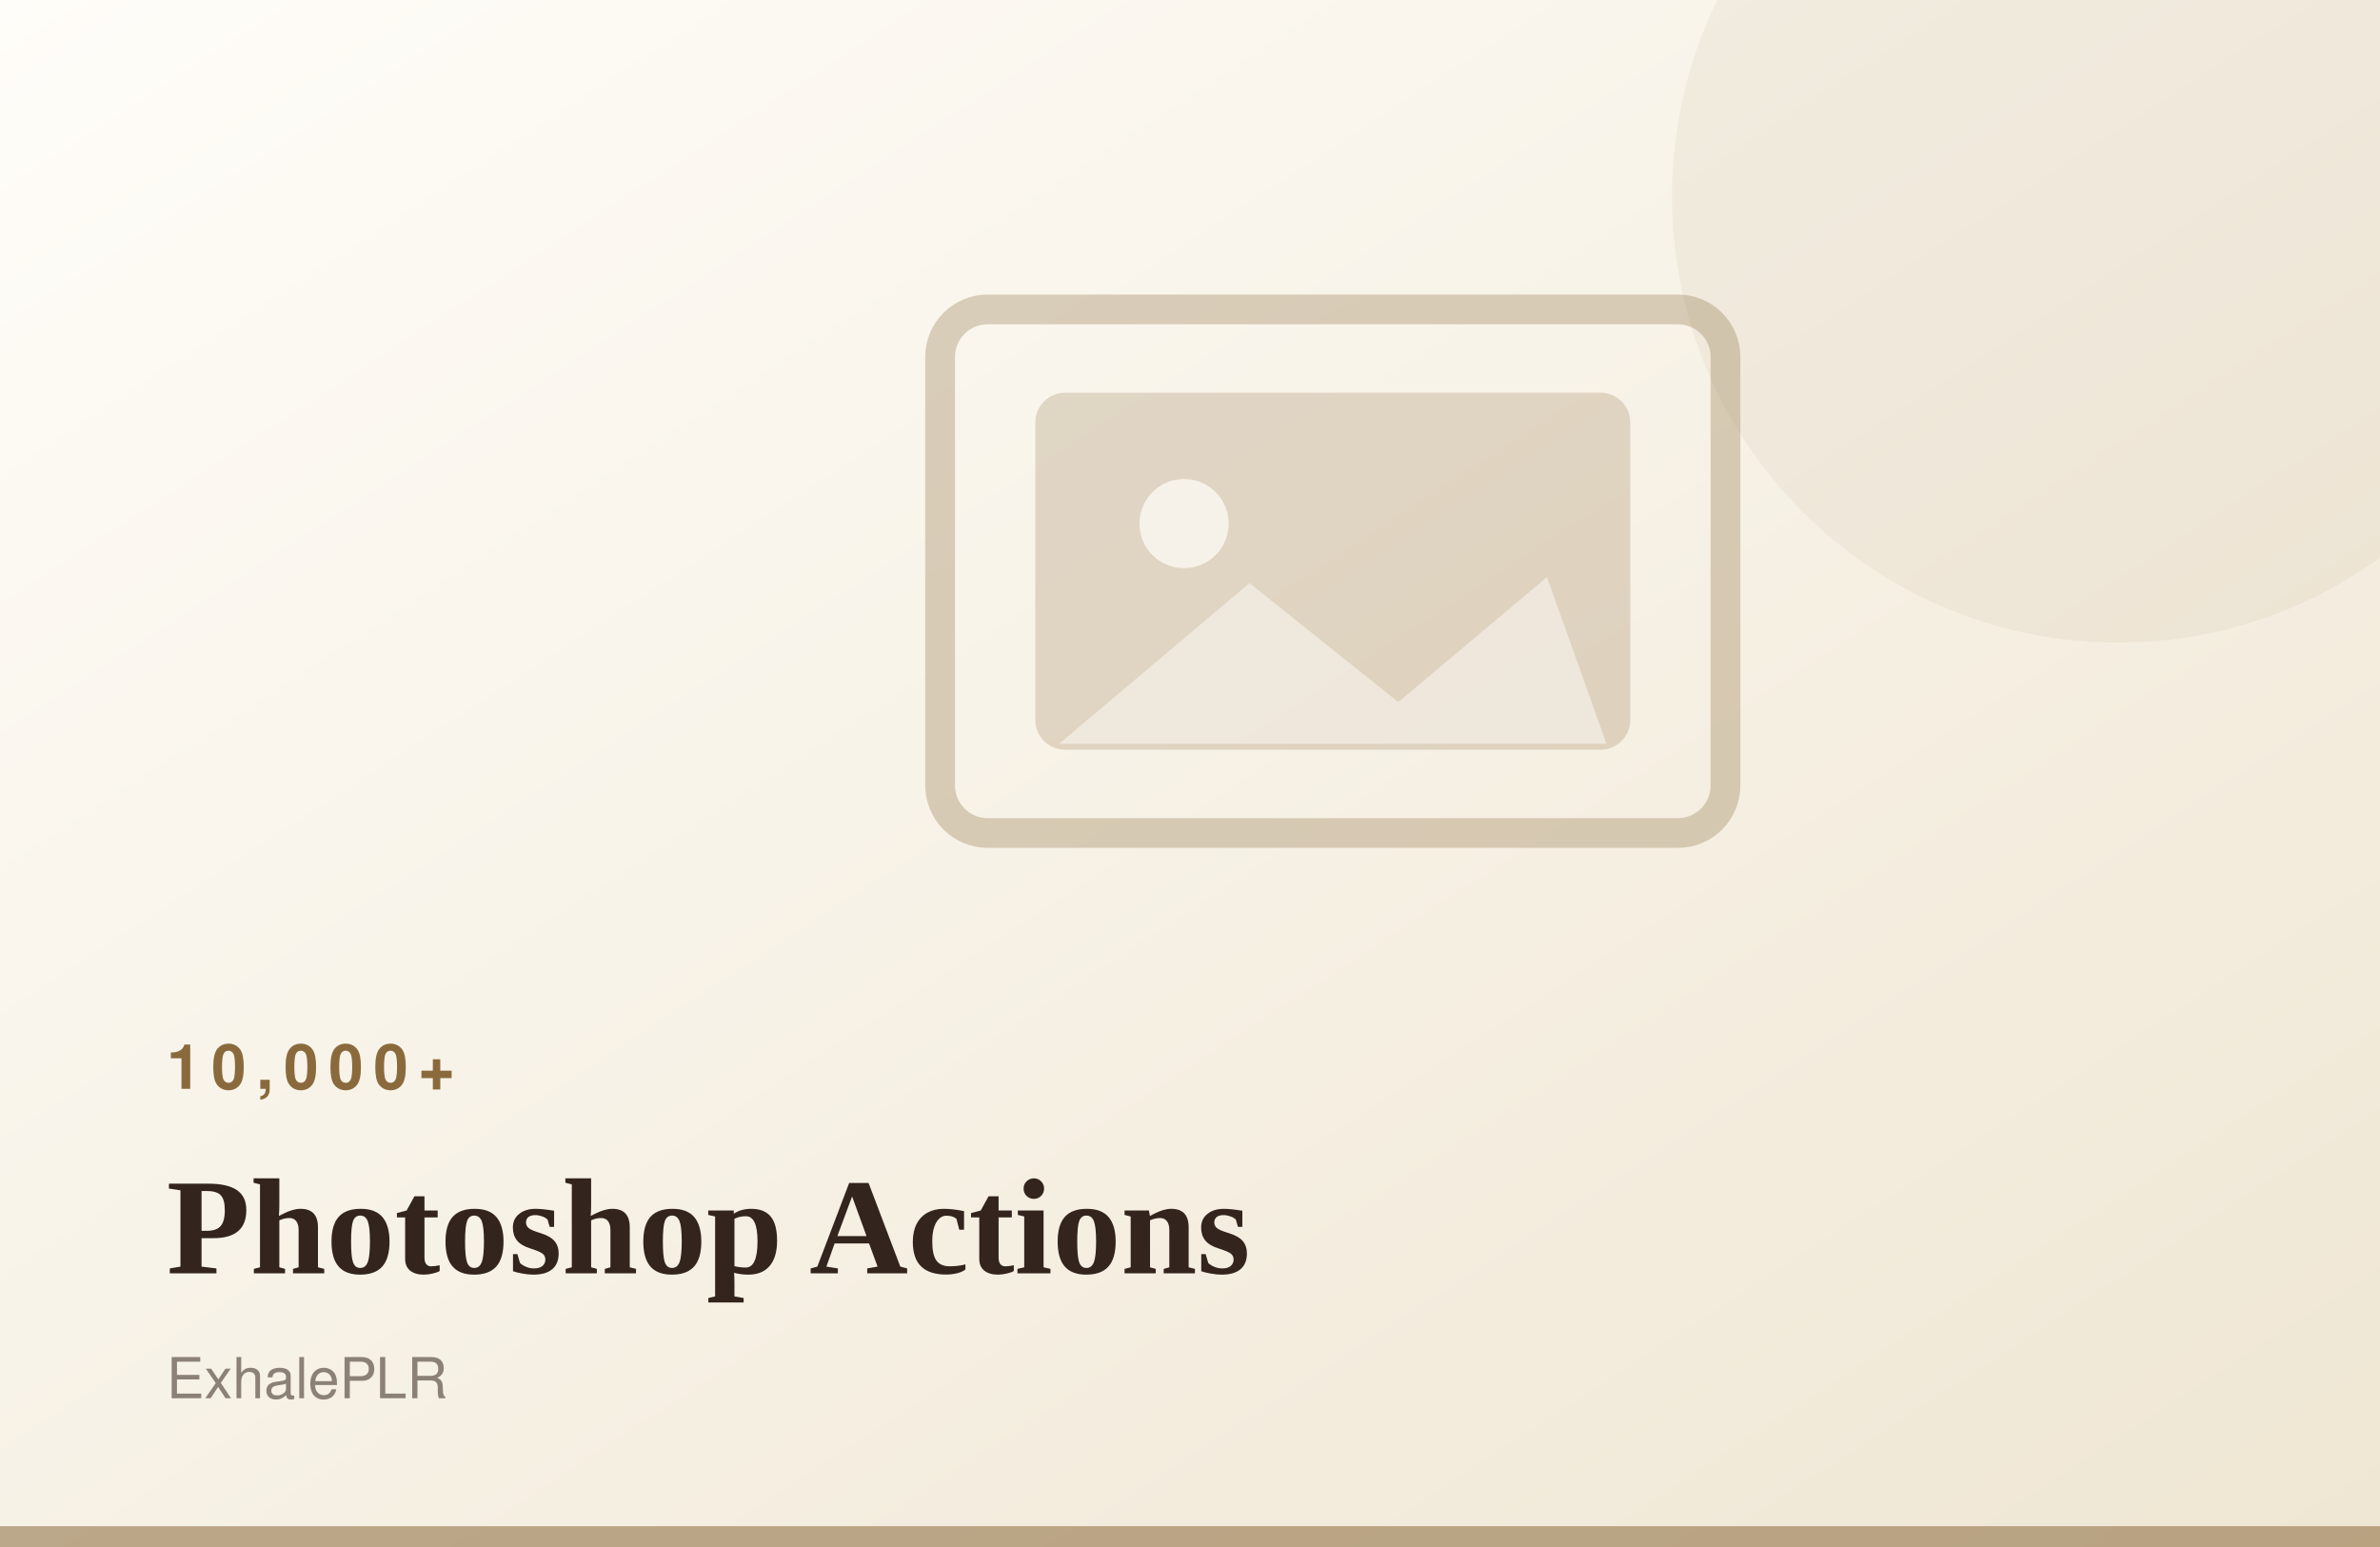
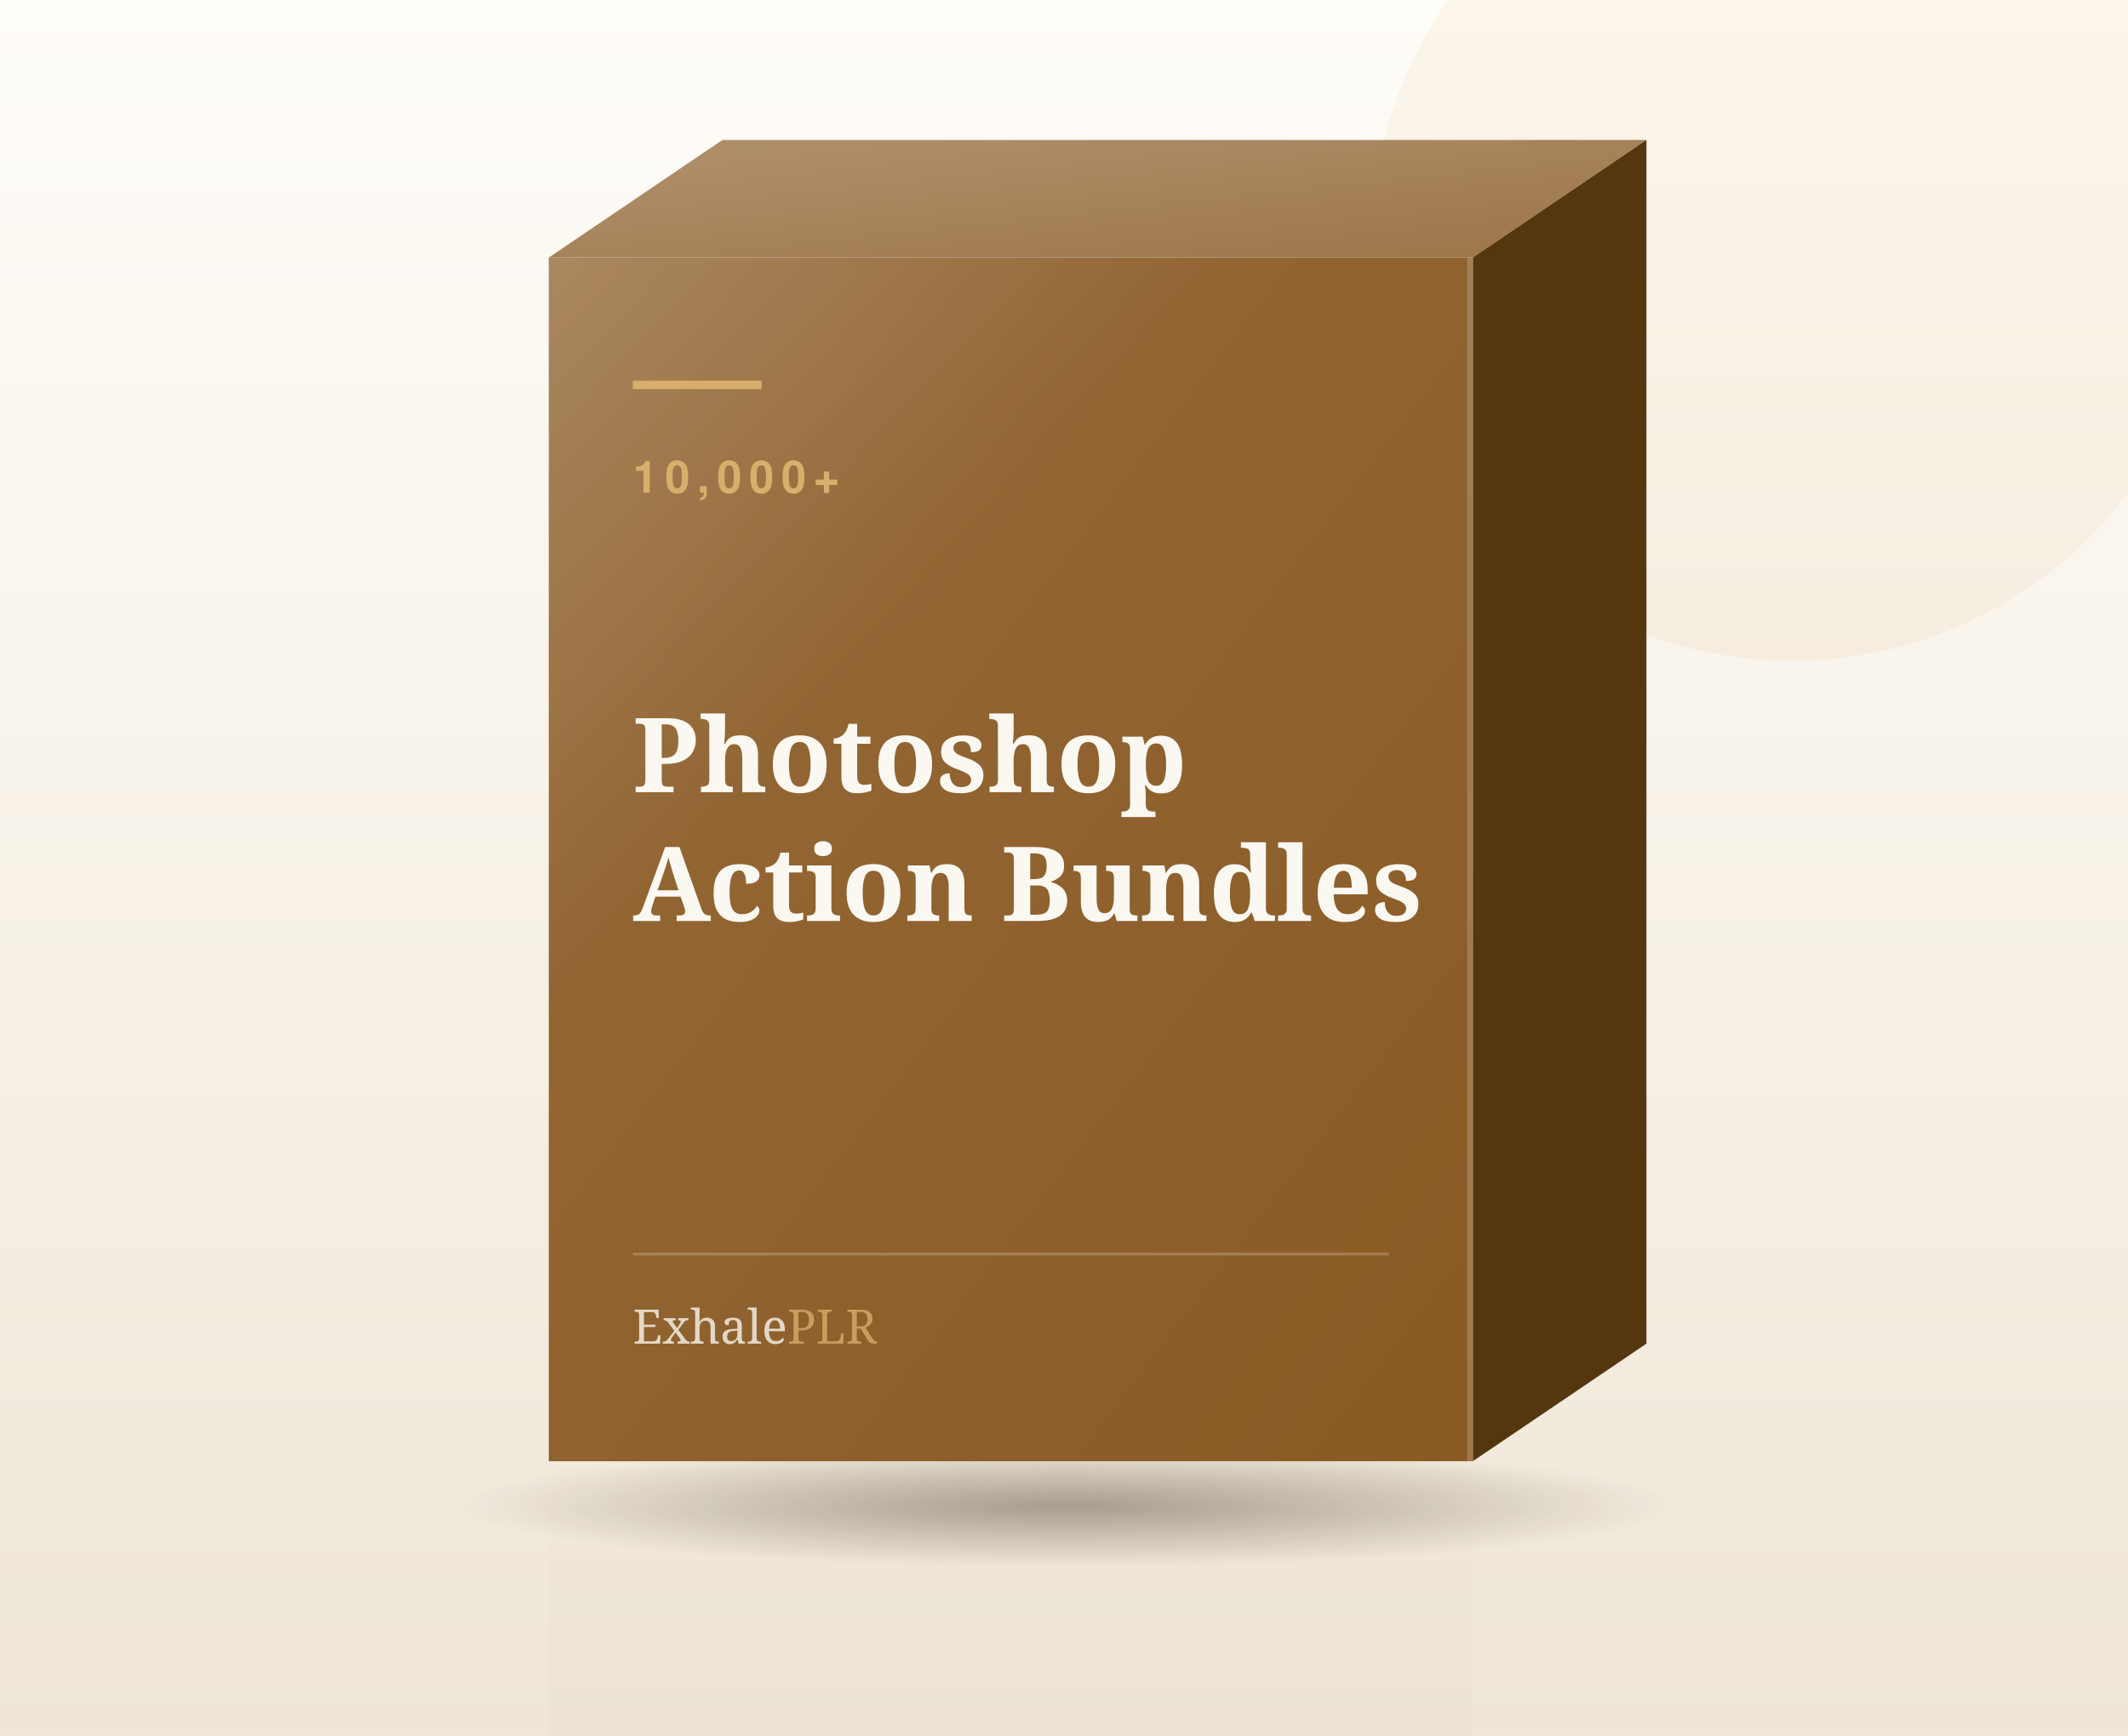
- <svg xmlns="http://www.w3.org/2000/svg" viewBox="0 0 800 520" width="800" height="520" role="img" aria-label="10,000+ Photoshop Actions">
+ <svg xmlns="http://www.w3.org/2000/svg" viewBox="0 0 760 620" width="760" height="620" role="img" aria-label="Photoshop Action Bundles">
  <defs>
-     <linearGradient id="g" x1="0" y1="0" x2="1" y2="1">
+     <linearGradient id="bg" x1="0" y1="0" x2="0" y2="1">
      <stop offset="0" stop-color="#fffdf9" />
-       <stop offset="1" stop-color="#efe6d3" />
+       <stop offset="1" stop-color="#efe6d7" />
    </linearGradient>
+     <linearGradient id="f" x1="0" y1="0" x2="1" y2="1">
+       <stop offset="0" stop-color="#956a39" />
+       <stop offset="1" stop-color="#8a5a24" />
+     </linearGradient>
+     <linearGradient id="s" x1="0" y1="0" x2="1" y2="0">
+       <stop offset="0" stop-color="#54360f" />
+       <stop offset="1" stop-color="#54360f" />
+     </linearGradient>
+     <linearGradient id="t" x1="0" y1="0" x2="1" y2="1">
+       <stop offset="0" stop-color="#b1926e" />
+       <stop offset="1" stop-color="#9c7447" />
+     </linearGradient>
+     <linearGradient id="gloss" x1="0" y1="0" x2=".8" y2="1">
+       <stop offset="0" stop-color="#fff" stop-opacity=".20" />
+       <stop offset=".38" stop-color="#fff" stop-opacity="0" />
+     </linearGradient>
+     <linearGradient id="refl" x1="0" y1="0" x2="0" y2="1">
+       <stop offset="0" stop-color="#8a5a24" stop-opacity=".26" />
+       <stop offset="1" stop-color="#8a5a24" stop-opacity="0" />
+     </linearGradient>
+     <radialGradient id="sh">
+       <stop offset="0" stop-color="#3a2a1c" stop-opacity=".40" />
+       <stop offset="1" stop-color="#3a2a1c" stop-opacity="0" />
+     </radialGradient>
  </defs>
-   <rect width="800" height="520" fill="url(#g)" />
-   <circle cx="712" cy="66" r="150" fill="#8a6a3c" opacity=".07" />
-   <rect x="316" y="104" width="264" height="176" rx="16" fill="none" stroke="#8a6a3c" stroke-width="10" opacity=".3" />
-   <rect x="348" y="132" width="200" height="120" rx="10" fill="#8a6a3c" opacity=".22" />
-   <circle cx="398" cy="176" r="15" fill="#fbf8f2" opacity=".8" />
-   <path d="M356 250 L420 196 L470 236 L520 194 L540 250 Z" fill="#fbf8f2" opacity=".55" />
-   <text x="56" y="366" font-size="21" fill="#8a6a3c" letter-spacing="3.4" font-family="Helvetica,Arial,sans-serif" font-weight="700">10,000+</text>
-   <text x="56" y="428" font-size="46" fill="#33241e" font-family="Georgia,'Times New Roman',serif" font-weight="700">Photoshop Actions</text>
-   <text x="56" y="470" font-size="19" fill="#33241e" opacity=".55" font-family="Helvetica,Arial,sans-serif">ExhalePLR</text>
-   <rect x="0" y="513" width="800" height="7" fill="#8a6a3c" opacity=".55" />
+   <rect width="760" height="620" fill="url(#bg)" />
+   <circle cx="640" cy="86" r="150" fill="#d8ae6c" opacity=".10" />
+   <g transform="translate(0,1044) scale(1,-1)" opacity=".5">
+     <rect x="196" y="92" width="330" height="430" fill="url(#refl)" />
+   </g>
+   <ellipse cx="381.0" cy="538" rx="218" ry="22" fill="url(#sh)" />
+   <path d="M196 92 L258 50 L588 50 L526 92 Z" fill="url(#t)" />
+   <path d="M526 92 L588 50 L588 480 L526 522 Z" fill="url(#s)" />
+   <rect x="196" y="92" width="330" height="430" fill="url(#f)" />
+   <rect x="196" y="92" width="330" height="430" fill="url(#gloss)" />
+   <rect x="524" y="92" width="2" height="430" fill="#fff" opacity=".18" />
+   <rect x="226" y="136" width="46" height="3" fill="#d8ae6c" />
+   <text x="226" y="176" font-size="16" fill="#d8ae6c" font-family="Helvetica,Arial,sans-serif" font-weight="700" letter-spacing="2.6">10,000+</text>
+   <text x="226" y="283" font-size="37" fill="#fbf8f2" font-family="Georgia,serif" font-weight="700">Photoshop</text>
+   <text x="226" y="329" font-size="37" fill="#fbf8f2" font-family="Georgia,serif" font-weight="700">Action Bundles</text>
+   <line x1="226" y1="448" x2="496" y2="448" stroke="#fbf8f2" stroke-opacity=".22" />
+   <text x="226" y="480" font-size="17" fill="#fbf8f2" opacity=".78" font-family="Georgia,serif">Exhale<tspan fill="#d8ae6c">PLR</tspan>
+   </text>
</svg>
